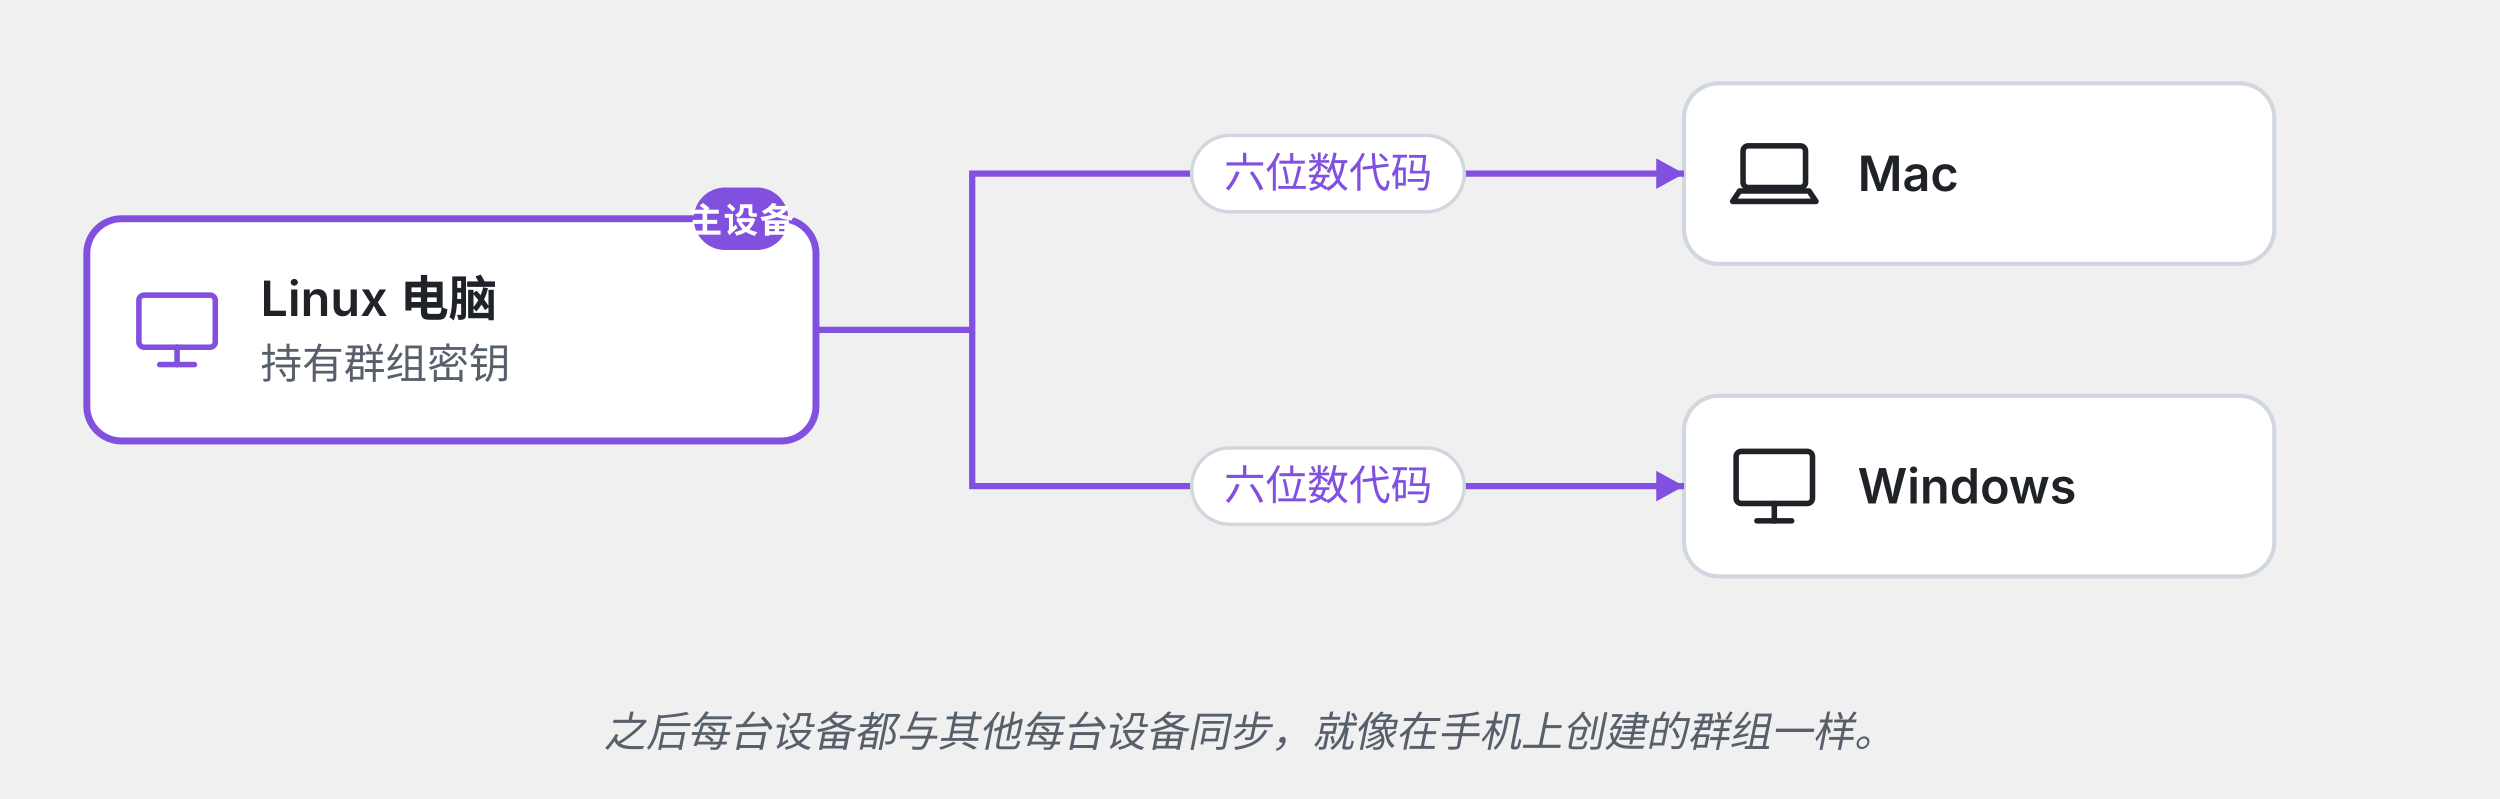
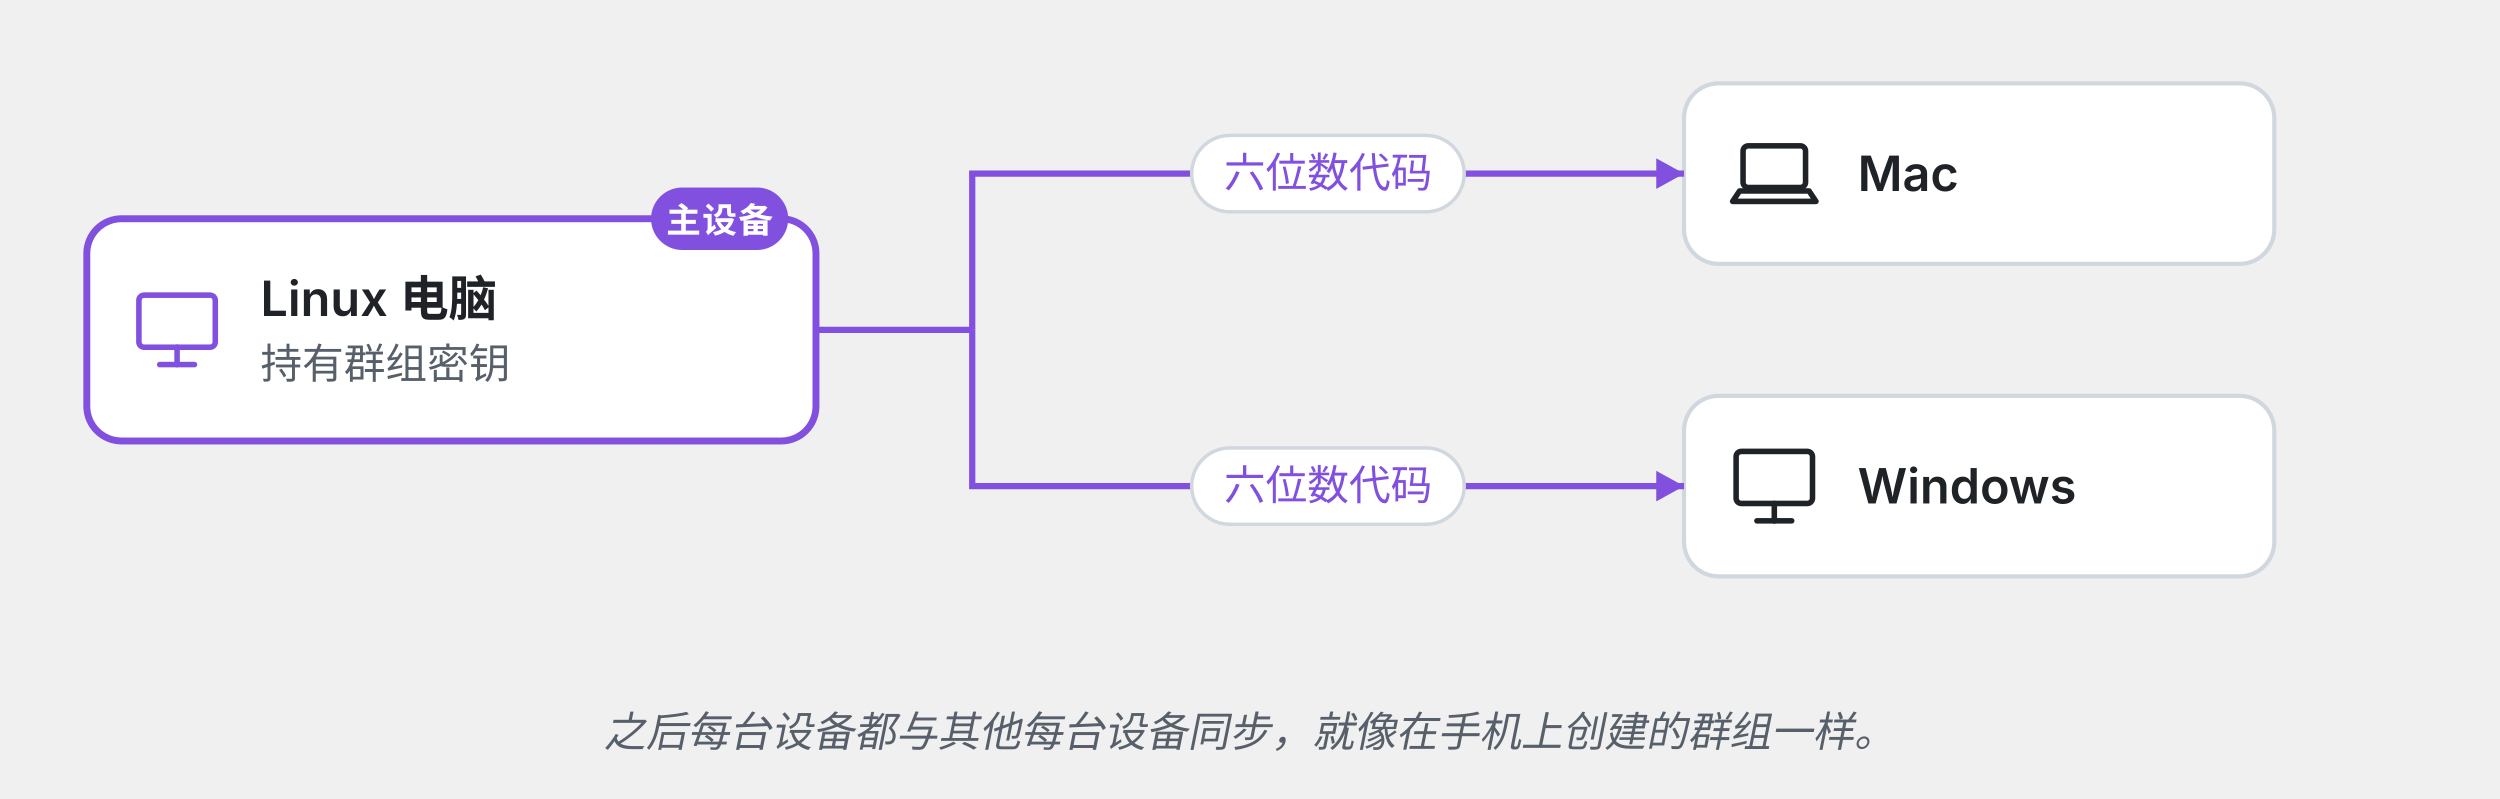
<svg xmlns="http://www.w3.org/2000/svg" lang="zh" width="720" height="230" viewBox="0 0 720 230" role="img" aria-label="不用应用时，由一台电脑维持群组">
  <style>
  .bg { fill: none; }
  .zone { fill: #f6f8fa; stroke: #d0d7de; stroke-width: 1; }
  .zone-t { fill: #57606a; font: 600 13px system-ui, -apple-system, 'Segoe UI', sans-serif; letter-spacing: .02em; }
  .card { fill: #ffffff; stroke: #d0d7de; stroke-width: 1.2; }
  .card.key { stroke: #8250df; stroke-width: 2; }
  .card.srv { fill: #fff8c5; stroke: #d4a72c; }
  .t { fill: #1f2328; font: 600 14px system-ui, -apple-system, 'Segoe UI', sans-serif; }
  .s { fill: #57606a; font: 12px system-ui, -apple-system, 'Segoe UI', sans-serif; }
  .ic { fill: none; stroke: #1f2328; stroke-width: 1.6; stroke-linecap: round; stroke-linejoin: round; }
  .key .ic, .ic.key { stroke: #8250df; }
  .badge { fill: #8250df; }
  .badge-t { fill: #ffffff; font: 600 10px system-ui, -apple-system, 'Segoe UI', sans-serif; letter-spacing: .04em; }
  .e-tunnel { fill: none; stroke: #0969da; stroke-width: 3; }
  .e-home { fill: none; stroke: #57606a; stroke-width: 1.6; stroke-dasharray: 5 4; }
  .e-pair { fill: none; stroke: #8250df; stroke-width: 1.8; }
  .e-e2e { fill: none; stroke: #1a7f37; stroke-width: 1.8; stroke-dasharray: 2 4; stroke-linecap: round; }
  .a-tunnel { fill: #0969da; } .a-home { fill: #57606a; } .a-pair { fill: #8250df; } .a-e2e { fill: #1a7f37; }
  .lbl-bg { fill: #ffffff; stroke: #d0d7de; stroke-width: 1; }
  .lbl { fill: #1f2328; font: 12px system-ui, -apple-system, 'Segoe UI', sans-serif; }
  .lbl.tunnel { fill: #0969da; } .lbl.pair { fill: #8250df; } .lbl.e2e { fill: #1a7f37; }
  .note { fill: #57606a; font: italic 12px system-ui, -apple-system, 'Segoe UI', sans-serif; }
  @media (prefers-color-scheme: dark) {
    .zone { fill: #161b22; stroke: #30363d; }
    .zone-t, .s, .note { fill: #8b949e; }
    .card { fill: #0d1117; stroke: #3d444d; }
    .card.key { stroke: #a371f7; }
    .card.srv { fill: #272115; stroke: #9e6a03; }
    .t, .lbl { fill: #e6edf3; }
    .ic { stroke: #e6edf3; }
    .key .ic, .ic.key { stroke: #a371f7; }
    .badge { fill: #a371f7; }
    .badge-t { fill: #0d1117; }
    .e-tunnel { stroke: #4493f8; } .a-tunnel { fill: #4493f8; } .lbl.tunnel { fill: #4493f8; }
    .e-home { stroke: #8b949e; } .a-home { fill: #8b949e; }
    .e-pair { stroke: #a371f7; } .a-pair { fill: #a371f7; } .lbl.pair { fill: #a371f7; }
    .e-e2e { stroke: #3fb950; } .a-e2e { fill: #3fb950; } .lbl.e2e { fill: #3fb950; }
    .lbl-bg { fill: #0d1117; stroke: #3d444d; }
  }
</style>
  <g class="key">
    <rect class="card key" x="25.0" y="63.0" width="210" height="64" rx="10" />
    <g transform="translate(37.0,81)" class="ic">
      <rect x="3" y="4" width="22" height="15" rx="1.5" />
      <line x1="14" y1="19" x2="14" y2="24" />
      <line x1="9" y1="24" x2="19" y2="24" />
    </g>
    <text class="t" x="75.0" y="91">Linux 电脑</text>
    <text class="s" x="75.0" y="109">持有群组密钥</text>
-     <rect class="badge" x="199.8" y="54.0" width="27.2" height="18" rx="9" />
-     <text class="badge-t" x="213.4" y="67.0" text-anchor="middle">主设备</text>
+     <rect class="badge" x="187.5" y="54.0" width="39.5" height="18" rx="9" />
+     <text class="badge-t" x="207.25" y="67.0" text-anchor="middle">主设备</text>
  </g>
  <g class="">
    <rect class="card " x="485.0" y="24.0" width="170" height="52" rx="10" />
    <g transform="translate(497.0,36)" class="ic">
      <rect x="5" y="6" width="18" height="12" rx="1.5" />
      <path d="M2 22h24l-2 -3H4z" />
    </g>
    <text class="t" x="535.0" y="55">Mac</text>
  </g>
  <g class="">
    <rect class="card " x="485.0" y="114.0" width="170" height="52" rx="10" />
    <g transform="translate(497.0,126)" class="ic">
      <rect x="3" y="4" width="22" height="15" rx="1.5" />
      <line x1="14" y1="19" x2="14" y2="24" />
      <line x1="9" y1="24" x2="19" y2="24" />
    </g>
    <text class="t" x="535.0" y="145">Windows</text>
  </g>
  <path class="e-pair" d="M235.0,95.0 L280.0,95" />
  <path class="e-pair" d="M280.0,95 L280.0,50 L485.0,50.0" />
  <path class="a-pair" d="M485.0,50.0 L477.0,45.6 L477.0,54.4z" />
  <path class="e-pair" d="M280.0,95 L280.0,140 L485.0,140.0" />
  <path class="a-pair" d="M485.0,140.0 L477.0,135.6 L477.0,144.4z" />
  <text class="note" x="360" y="215" text-anchor="middle">之后每台设备都与其他每台设备同步，就像在手机上创建的群组一样。</text>
  <rect class="lbl-bg" x="343.2" y="39.0" width="78.5" height="22" rx="11.0" />
  <text class="lbl pair" x="382.5" y="54.0" text-anchor="middle">六位数代码</text>
  <rect class="lbl-bg" x="343.2" y="129.0" width="78.5" height="22" rx="11.0" />
  <text class="lbl pair" x="382.5" y="144.0" text-anchor="middle">六位数代码</text>
</svg>
